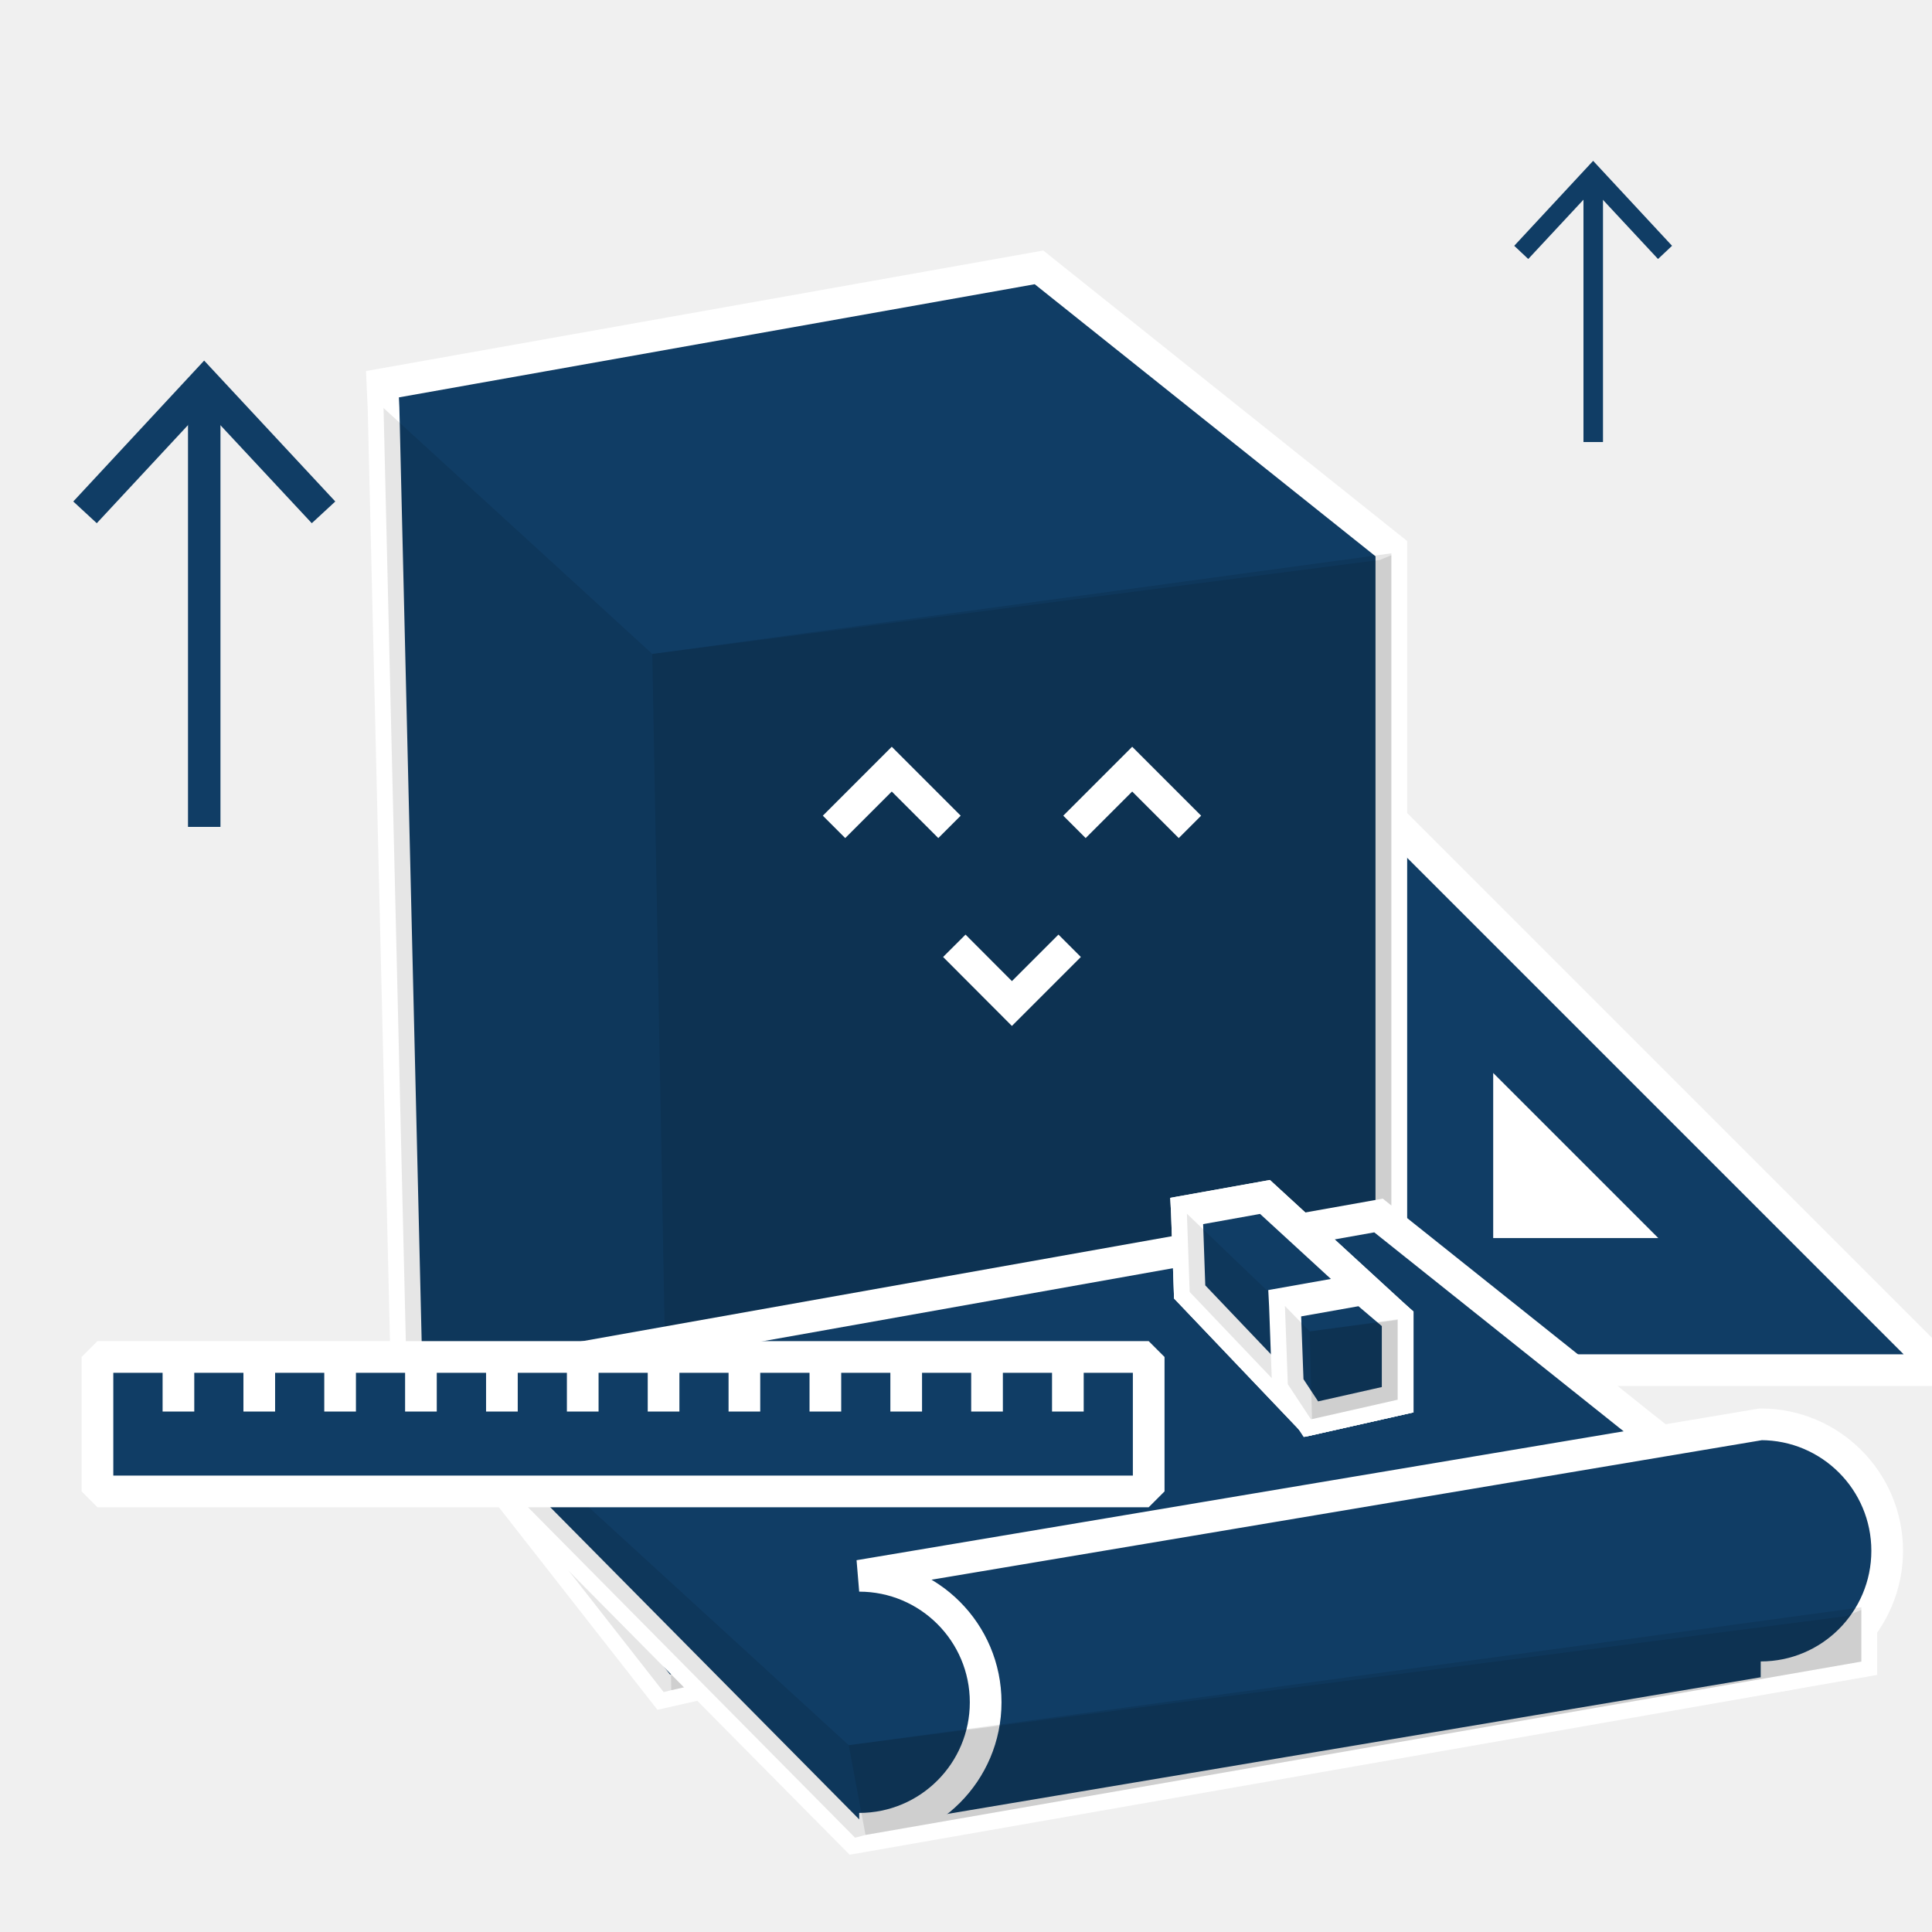
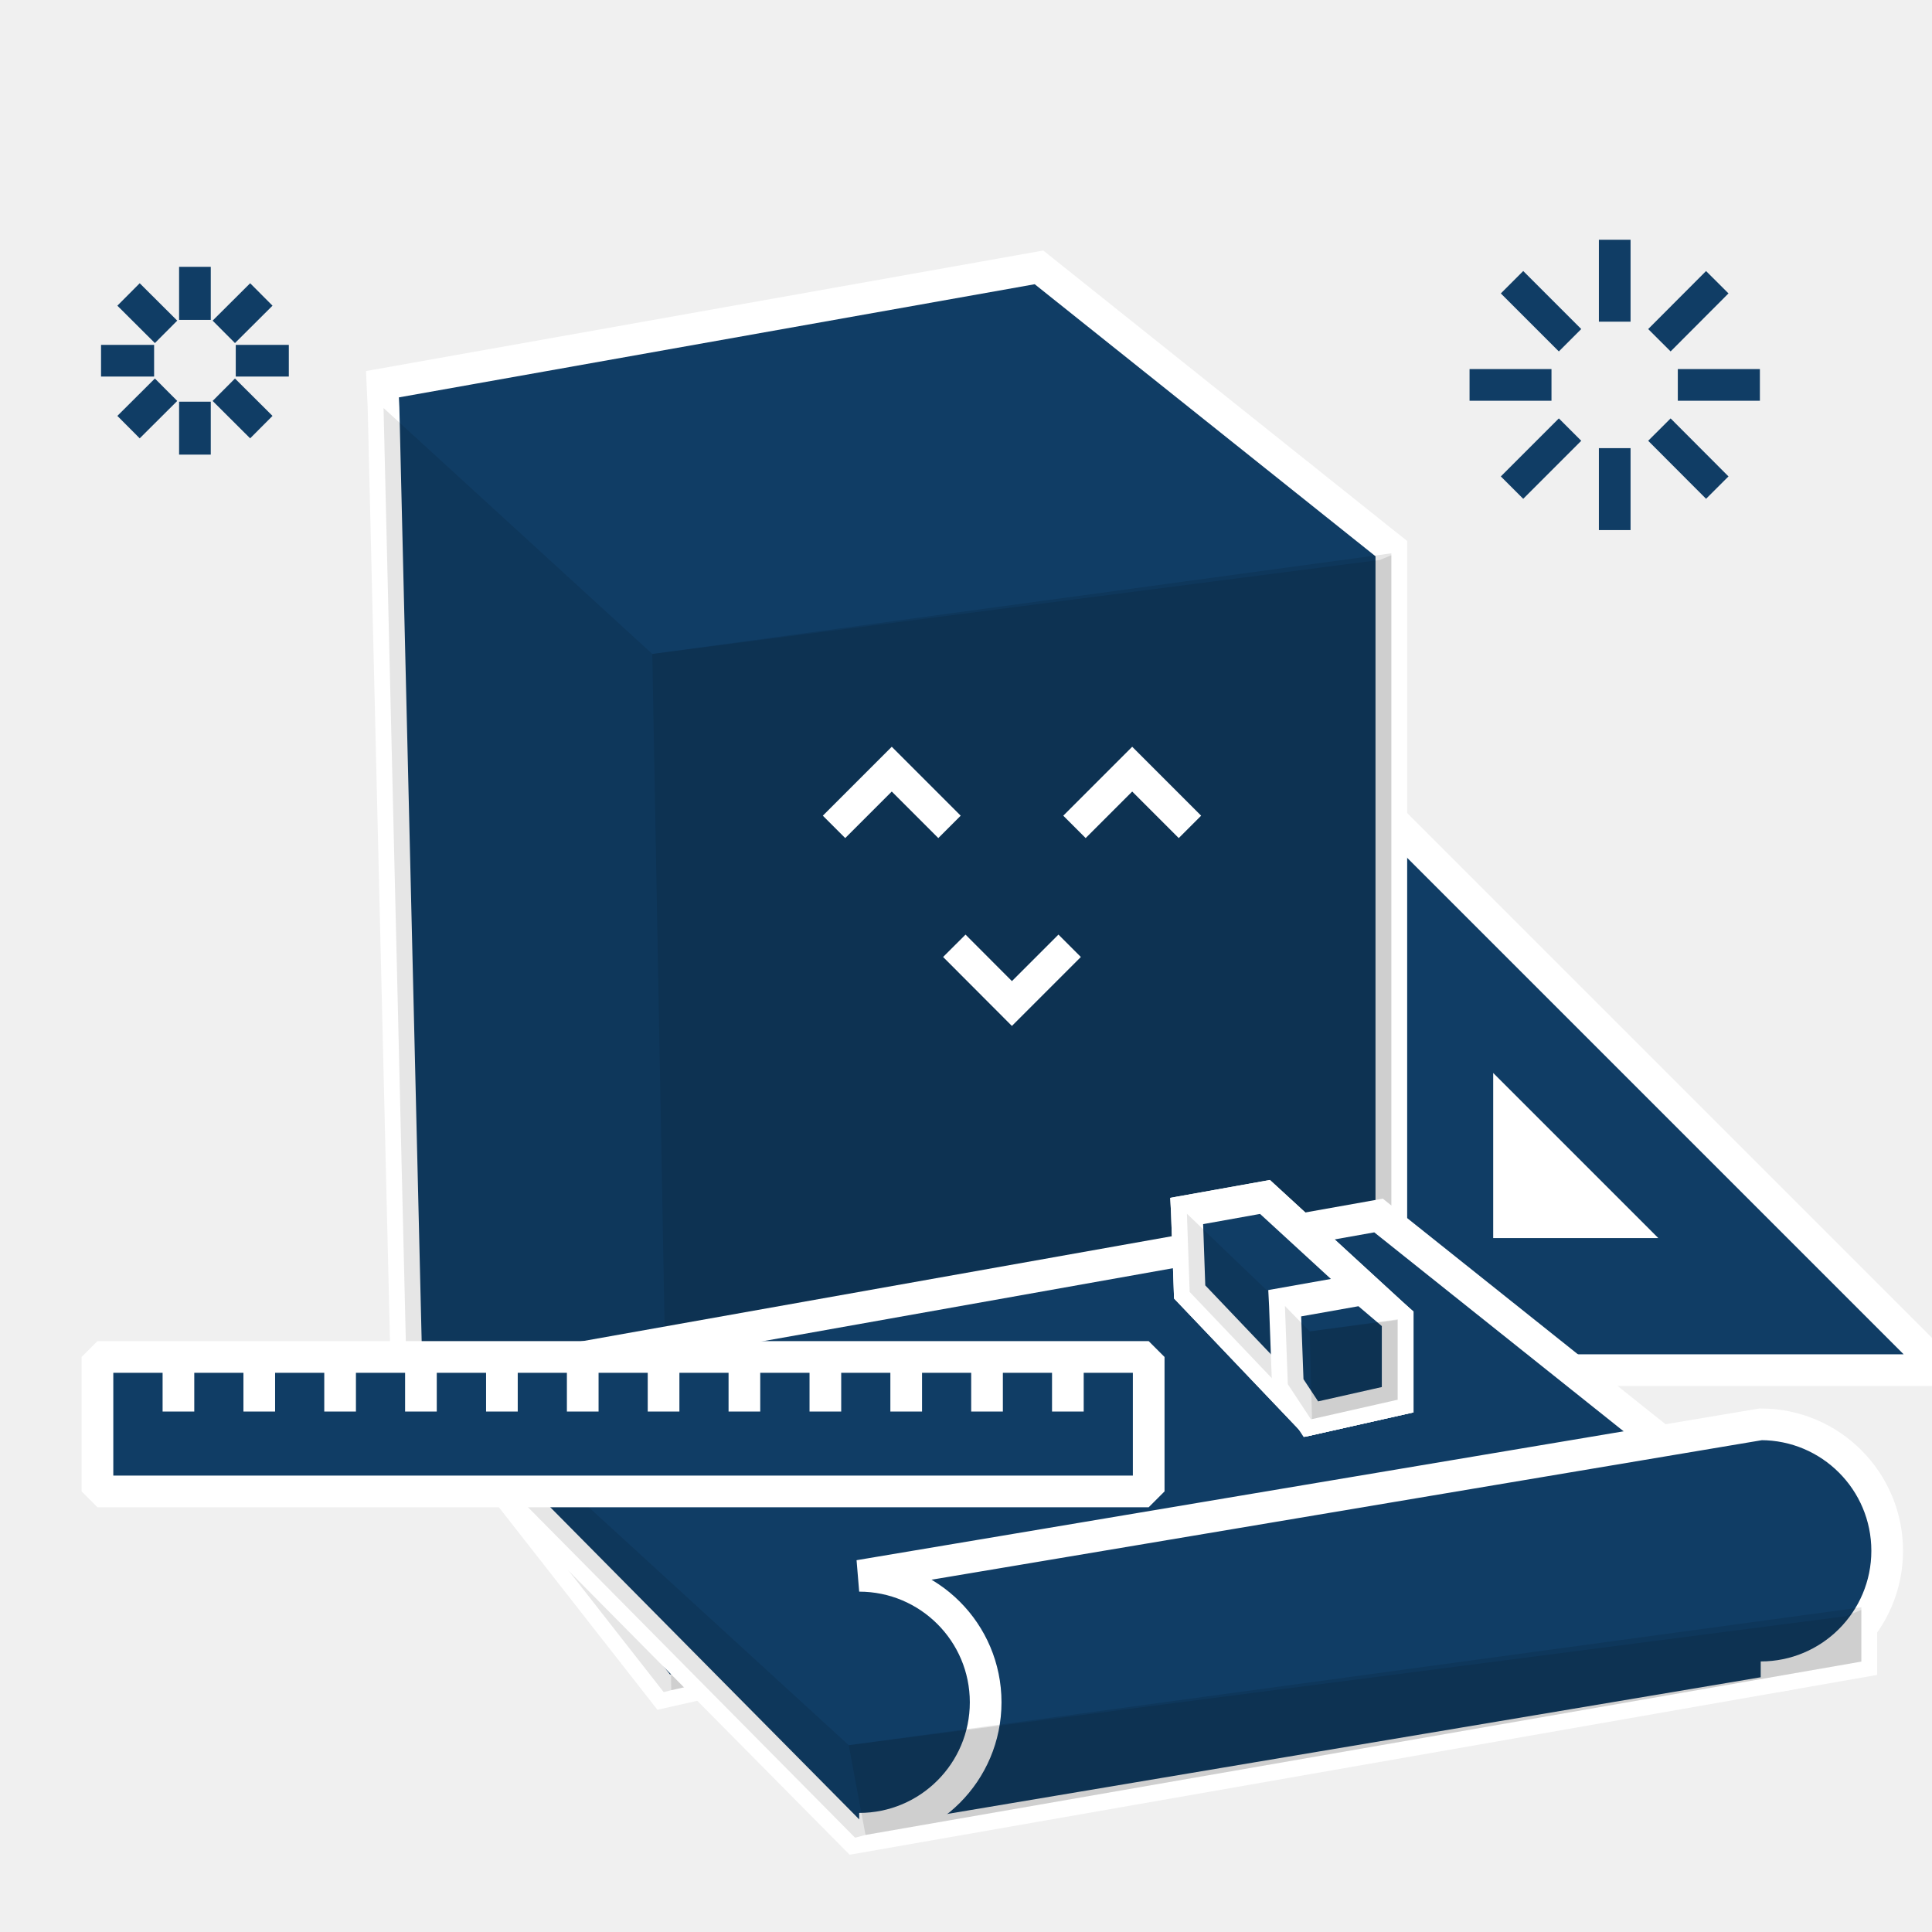
<svg xmlns="http://www.w3.org/2000/svg" version="1.1" id="_x37_8bf026f-5d34-4e97-88cf-29aa2cfb8006" x="0px" y="0px" viewBox="339 -348.5 1405.4 1405.4" style="enable-background:new 339 -348.5 1405.4 1405.4;" xml:space="preserve">
  <style type="text/css">
	.st0{fill:#103D65;stroke:#FFFFFF;stroke-width:23.039;stroke-linejoin:bevel;stroke-miterlimit:10;}
	.st1{fill:#FFFFFF;}
	.st2{fill:#103D65;stroke:#FFFFFF;stroke-width:23.039;stroke-miterlimit:10;}
	.st3{opacity:0.1;enable-background:new    ;}
- 	.st4{fill:none;}
- 	.st5{fill:#103D65;}
- 	.st6{fill:none;stroke:#FFFFFF;stroke-width:23.039;stroke-miterlimit:10;}
- 	.st7{fill:none;stroke:#FFFFFF;stroke-width:23.039;stroke-linejoin:bevel;stroke-miterlimit:10;}
+ 	.st4{fill:none;stroke:#FFFFFF;stroke-width:23.039;stroke-miterlimit:10;}
+ 	.st5{fill:none;stroke:#FFFFFF;stroke-width:23.039;stroke-linejoin:bevel;stroke-miterlimit:10;}
+ 	.st6{fill:none;stroke:#103D65;stroke-width:23.039;stroke-miterlimit:10;}
</style>
  <g>
    <polygon class="st0" points="1329.1,225.7 1329.1,648.2 1751.6,648.2  " />
    <polygon class="st1" points="1425.2,432 1425.2,552.1 1545.3,552.1  " />
  </g>
  <g>
    <g>
      <polygon class="st2" points="1351.1,50.6 1351.1,762.9 821.8,882.4 634.6,643.3 618,-51.7 617.2,-69 1094.8,-154   " />
      <polygon class="st3" points="1351.1,54 1351.1,762.9 827.3,881 821.8,882.4 634.6,643.3 618,-51.7 813.5,127.2   " />
      <polygon class="st3" points="1351.1,55.4 1351.1,762.9 827.3,881 813.5,127.2 1342.8,58.8   " />
    </g>
  </g>
  <g>
    <g>
-       <line class="st4" x1="487.7" y1="-86.2" x2="487.7" y2="253" />
-       <rect x="475.9" y="-70.4" class="st5" width="23.4" height="323.4" />
+       <polyline class="st4" points="945.7,253 987.7,211 1029.7,253   " />
+       <polyline class="st4" points="1120.6,253 1162.6,211 1204.6,253   " />
    </g>
-     <g>
-       <g>
-         <line class="st4" x1="487.7" y1="-60.9" x2="487.7" y2="253" />
-         <rect x="475.9" y="-60.9" class="st5" width="23.4" height="313.9" />
-       </g>
-       <g>
-         <g>
-           <polygon class="st5" points="392.3,16.3 409.4,32.1 487.5,-51.9 565.8,32.1 582.9,16.3 487.5,-86.2     " />
-         </g>
-       </g>
-     </g>
-   </g>
-   <g>
-     <g>
-       <line class="st4" x1="1497.9" y1="-231.5" x2="1497.9" y2="-27" />
-       <rect x="1490.9" y="-221.9" class="st5" width="14.1" height="194.9" />
-     </g>
-     <g>
-       <g>
-         <line class="st4" x1="1497.9" y1="-216.2" x2="1497.9" y2="-27" />
-         <rect x="1490.9" y="-216.2" class="st5" width="14.1" height="189.2" />
-       </g>
-       <g>
-         <g>
-           <polygon class="st5" points="1440.5,-169.7 1450.7,-160.1 1497.9,-210.8 1545.1,-160.1 1555.3,-169.7 1497.9,-231.5     " />
-         </g>
-       </g>
-     </g>
-   </g>
-   <g>
-     <g>
-       <polyline class="st6" points="945.7,253 987.7,211 1029.7,253   " />
-       <polyline class="st6" points="1120.6,253 1162.6,211 1204.6,253   " />
-     </g>
-     <polyline class="st6" points="1117.1,339.5 1075.1,381.5 1033.2,339.5  " />
+     <polyline class="st4" points="1117.1,339.5 1075.1,381.5 1033.2,339.5  " />
  </g>
  <g>
    <g>
      <polygon class="st2" points="1693,815.9 1693,860.2 961,988.3 711.2,735.9 688.5,675.8 687.5,652.2 1341.8,535.7   " />
      <path class="st2" d="M1619.8,871.6c50.8,0,92-41.2,92-92s-41.2-92-92-92L964,797.8c50.8,0,92,41.2,92,92c0,50.8-41.2,92-92,92" />
      <polygon class="st3" points="1693,820.7 1693,860.2 968.6,986.3 961,988.3 711.2,735.9 688.5,675.8 956.4,921   " />
      <polygon class="st3" points="1693,822.6 1693,860.2 968.6,986.3 956.4,921 1681.7,827.2   " />
    </g>
    <g>
      <g>
        <g>
          <polygon class="st2" points="1355.7,610.8 1355.7,669.7 1292.6,683.9 1204.4,591.3 1202.4,534.4 1202.3,532.4 1259.2,522.2           " />
          <polygon class="st3" points="1355.7,611.2 1355.7,669.7 1293.4,683.8 1292.6,683.9 1204.4,591.3 1202.4,534.4 1291.7,620           " />
          <polygon class="st3" points="1355.7,611.4 1355.7,669.7 1293.4,683.8 1291.7,620 1354.8,611.8     " />
        </g>
      </g>
      <g>
        <g>
          <polygon class="st2" points="1355.7,610.8 1355.7,669.7 1292.6,683.9 1204.4,591.3 1202.4,534.4 1202.3,532.4 1259.2,522.2           " />
          <polygon class="st3" points="1355.7,611.2 1355.7,669.7 1293.4,683.8 1292.6,683.9 1204.4,591.3 1202.4,534.4 1291.7,620           " />
          <polygon class="st3" points="1355.7,611.4 1355.7,669.7 1293.4,683.8 1291.7,620 1354.8,611.8     " />
        </g>
      </g>
      <g>
        <g>
          <polygon class="st2" points="1355.7,610.8 1355.7,669.7 1292.6,683.9 1275.8,658.4 1273.7,601.5 1273.6,599.5 1330.5,589.4           " />
          <polygon class="st3" points="1355.7,611.2 1355.7,669.7 1293.4,683.8 1292.6,683.9 1275.8,658.4 1273.7,601.5 1291.7,620           " />
          <polygon class="st3" points="1355.7,611.4 1355.7,669.7 1293.4,683.8 1291.7,620 1354.8,611.8     " />
        </g>
      </g>
    </g>
  </g>
  <g>
    <rect x="409.9" y="638.6" class="st0" width="764.7" height="97.8" />
    <g>
-       <line class="st7" x1="1115.8" y1="638.6" x2="1115.8" y2="678.3" />
-       <line class="st7" x1="1057" y1="638.6" x2="1057" y2="678.3" />
-       <line class="st7" x1="998.2" y1="638.6" x2="998.2" y2="678.3" />
-       <line class="st7" x1="939.4" y1="638.6" x2="939.4" y2="678.3" />
-       <line class="st7" x1="880.5" y1="638.6" x2="880.5" y2="678.3" />
-       <line class="st7" x1="821.7" y1="638.6" x2="821.7" y2="678.3" />
-       <line class="st7" x1="762.9" y1="638.6" x2="762.9" y2="678.3" />
-       <line class="st7" x1="704.1" y1="638.6" x2="704.1" y2="678.3" />
-       <line class="st7" x1="645.2" y1="638.6" x2="645.2" y2="678.3" />
-       <line class="st7" x1="586.4" y1="638.6" x2="586.4" y2="678.3" />
-       <line class="st7" x1="527.6" y1="638.6" x2="527.6" y2="678.3" />
-       <line class="st7" x1="468.8" y1="638.6" x2="468.8" y2="678.3" />
+       <line class="st5" x1="1115.8" y1="638.6" x2="1115.8" y2="678.3" />
+       <line class="st5" x1="1057" y1="638.6" x2="1057" y2="678.3" />
+       <line class="st5" x1="998.2" y1="638.6" x2="998.2" y2="678.3" />
+       <line class="st5" x1="939.4" y1="638.6" x2="939.4" y2="678.3" />
+       <line class="st5" x1="880.5" y1="638.6" x2="880.5" y2="678.3" />
+       <line class="st5" x1="821.7" y1="638.6" x2="821.7" y2="678.3" />
+       <line class="st5" x1="762.9" y1="638.6" x2="762.9" y2="678.3" />
+       <line class="st5" x1="704.1" y1="638.6" x2="704.1" y2="678.3" />
+       <line class="st5" x1="645.2" y1="638.6" x2="645.2" y2="678.3" />
+       <line class="st5" x1="586.4" y1="638.6" x2="586.4" y2="678.3" />
+       <line class="st5" x1="527.6" y1="638.6" x2="527.6" y2="678.3" />
+       <line class="st5" x1="468.8" y1="638.6" x2="468.8" y2="678.3" />
    </g>
  </g>
+   <g>
+     <line class="st6" x1="1513.6" y1="-174.1" x2="1513.6" y2="-114.5" />
+     <line class="st6" x1="1438.9" y1="-143.2" x2="1481.1" y2="-101" />
+     <line class="st6" x1="1408" y1="-68.5" x2="1467.6" y2="-68.5" />
+     <line class="st6" x1="1438.9" y1="6.2" x2="1481.1" y2="-36" />
+     <line class="st6" x1="1513.6" y1="37.1" x2="1513.6" y2="-22.5" />
+     <line class="st6" x1="1588.2" y1="6.2" x2="1546.1" y2="-36" />
+     <line class="st6" x1="1619.2" y1="-68.5" x2="1559.5" y2="-68.5" />
+     <line class="st6" x1="1588.2" y1="-143.2" x2="1546.1" y2="-101" />
+   </g>
+   <g>
+     <line class="st6" x1="480.8" y1="-154.4" x2="480.8" y2="-115.8" />
+     <line class="st6" x1="432.5" y1="-134.3" x2="459.8" y2="-107.1" />
+     <line class="st6" x1="412.5" y1="-86.1" x2="451.1" y2="-86.1" />
+     <line class="st6" x1="432.5" y1="-37.8" x2="459.8" y2="-65" />
+     <line class="st6" x1="480.8" y1="-17.8" x2="480.8" y2="-56.3" />
+     <line class="st6" x1="529.1" y1="-37.8" x2="501.8" y2="-65" />
+     <line class="st6" x1="549.1" y1="-86.1" x2="510.5" y2="-86.1" />
+     <line class="st6" x1="529.1" y1="-134.3" x2="501.8" y2="-107.1" />
+   </g>
</svg>
